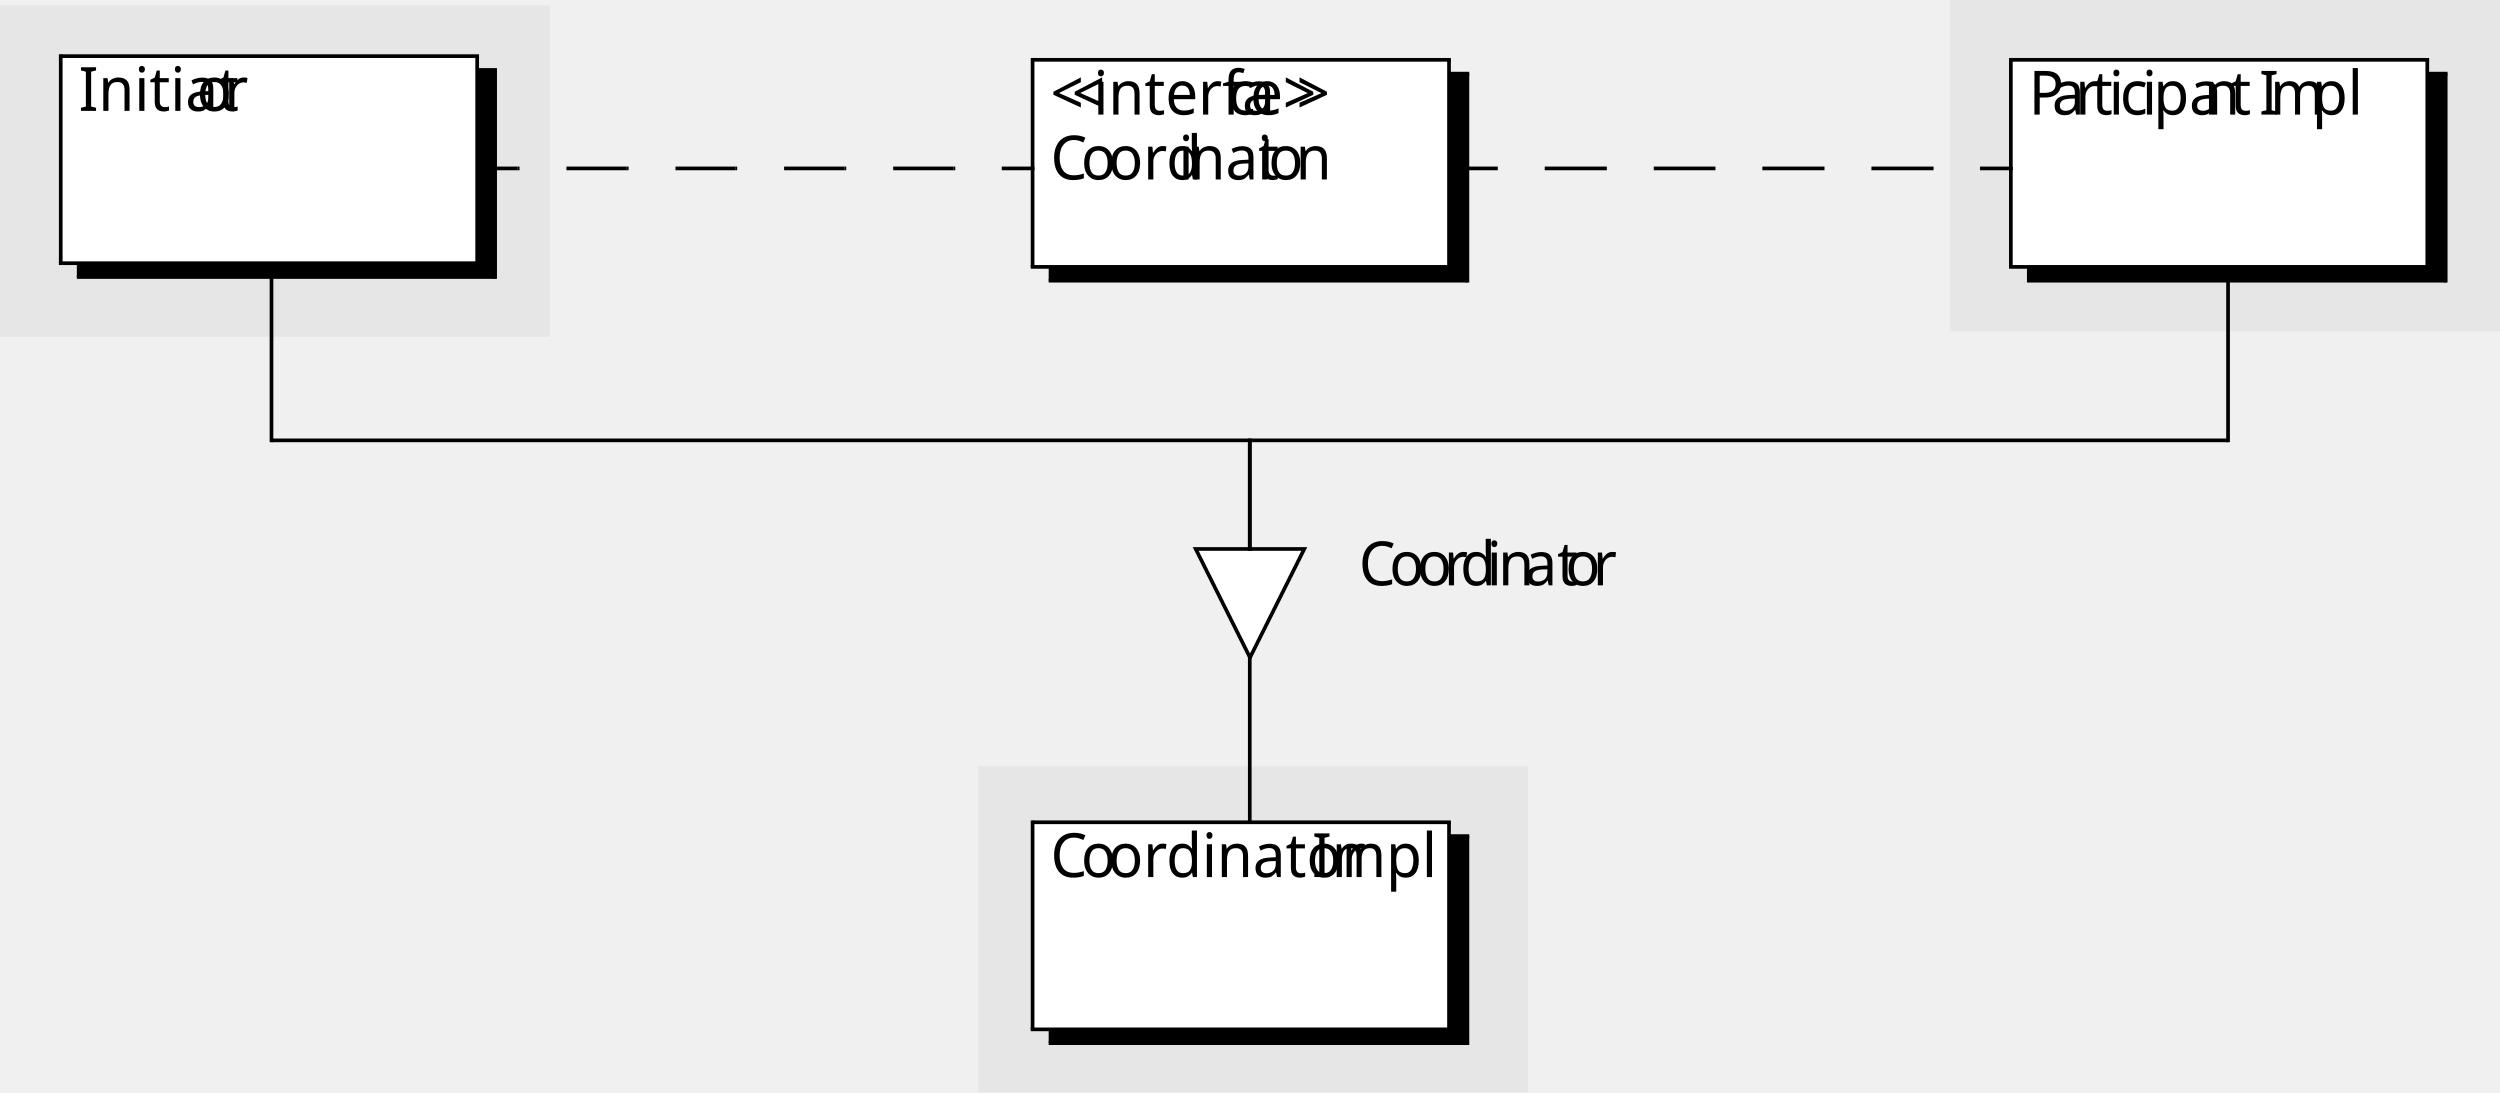
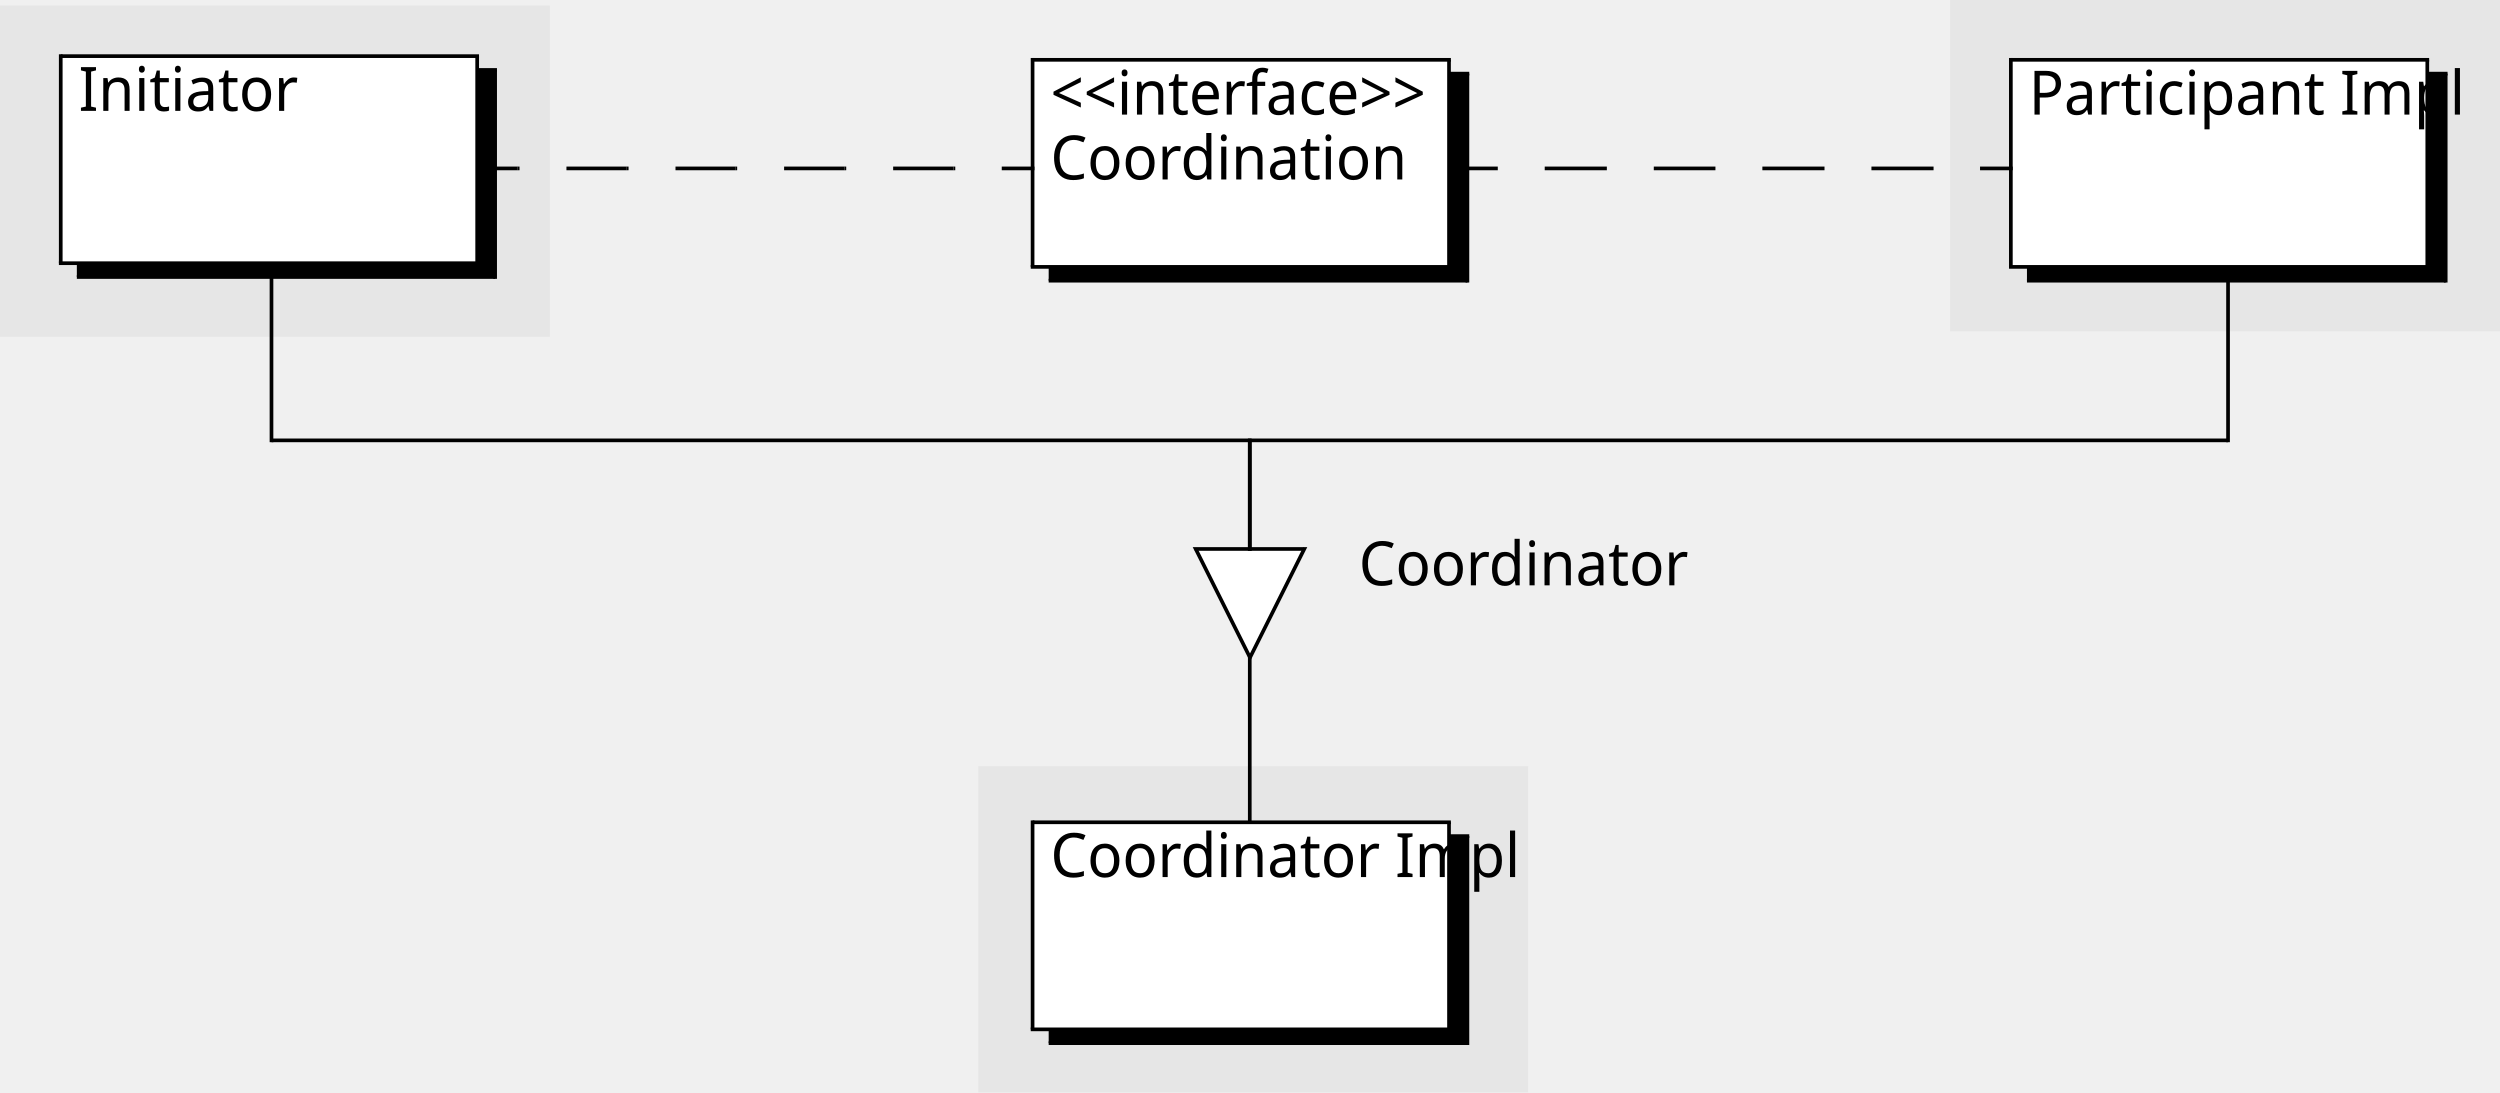
- <svg xmlns="http://www.w3.org/2000/svg" version="1.1" id="Layer_1" x="0px" y="0px" width="325.98px" height="142.44px" viewBox="0 0 325.98 142.44" style="enable-background:new 0 0 325.98 142.44;" xml:space="preserve">
-   <rect x="127.56" y="99.9" style="fill:#E6E6E6;" width="71.701" height="42.54" />
-   <rect x="254.28" style="fill:#E6E6E6;" width="71.7" height="43.2" />
+ <svg xmlns="http://www.w3.org/2000/svg" version="1.1" id="Layer_1" x="0px" y="0px" width="325.98px" height="142.439px" viewBox="0 0 325.98 142.439" enable-background="new 0 0 325.98 142.439" xml:space="preserve">
+   <rect x="127.56" y="99.9" fill="#E6E6E6" width="71.701" height="42.54" />
+   <rect x="254.279" y="0" fill="#E6E6E6" width="71.701" height="43.2" />
  <rect x="264.54" y="9.6" width="54.36" height="27" />
  <rect x="264.54" y="9.36" width="54.601" height="0.48" />
-   <rect x="318.66" y="9.6" width="0.48" height="27.24" />
-   <rect x="264.299" y="36.36" width="54.601" height="0.48" />
+   <rect x="318.66" y="9.6" width="0.479" height="27.24" />
+   <rect x="264.299" y="36.36" width="54.602" height="0.48" />
  <rect x="264.299" y="9.36" width="0.48" height="27.24" />
-   <rect x="262.2" y="7.8" style="fill:#FFFFFF;" width="54.3" height="27" />
+   <rect x="262.2" y="7.8" fill="#FFFFFF" width="54.3" height="27" />
  <rect x="262.2" y="7.56" width="54.54" height="0.48" />
  <rect x="316.26" y="7.8" width="0.479" height="27.24" />
  <rect x="261.959" y="34.56" width="54.54" height="0.48" />
  <rect x="261.959" y="7.56" width="0.48" height="27.24" />
-   <text transform="matrix(1 0 0 1.0522 264.5396 14.9399)">
-     <tspan x="0" y="0" style="font-family:'ProductusOSGiBookc'; font-size:7.584;">P</tspan>
-     <tspan x="3.019" y="0" style="font-family:'ProductusOSGiBookc'; font-size:7.584;">a</tspan>
-     <tspan x="6.067" y="0" style="font-family:'ProductusOSGiBookc'; font-size:7.584;">r</tspan>
-     <tspan x="8.221" y="0" style="font-family:'ProductusOSGiBookc'; font-size:7.584;">t</tspan>
-     <tspan x="10.436" y="0" style="font-family:'ProductusOSGiBookc'; font-size:7.584;">i</tspan>
-     <tspan x="11.876" y="0" style="font-family:'ProductusOSGiBookc'; font-size:7.584;">c</tspan>
-     <tspan x="14.758" y="0" style="font-family:'ProductusOSGiBookc'; font-size:7.584;">i</tspan>
-     <tspan x="16.252" y="0" style="font-family:'ProductusOSGiBookc'; font-size:7.584;">pa</tspan>
-     <tspan x="22.851" y="0" style="font-family:'ProductusOSGiBookc'; font-size:7.584;">n</tspan>
-     <tspan x="26.271" y="0" style="font-family:'ProductusOSGiBookc'; font-size:7.584;">t</tspan>
-     <tspan x="28.485" y="0" style="font-family:'ProductusOSGiBookc'; font-size:7.584;"> </tspan>
-     <tspan x="30.04" y="0" style="font-family:'ProductusOSGiBookc'; font-size:7.584;">I</tspan>
-     <tspan x="31.48" y="0" style="font-family:'ProductusOSGiBookc'; font-size:7.584;">m</tspan>
-     <tspan x="36.934" y="0" style="font-family:'ProductusOSGiBookc'; font-size:7.584;">pl</tspan>
-   </text>
-   <polyline style="fill-rule:evenodd;clip-rule:evenodd;fill:#FFFFFF;" points="155.879,71.58 162.959,85.74 170.04,71.58 " />
-   <polyline points="156.12,71.46 163.2,85.62 163.2,85.86 162.78,85.62 169.86,71.46 170.04,71.34 170.459,71.34 163.2,85.86   162.959,86.28 162.78,85.86 155.7,71.7 " />
+   <text transform="matrix(0.9504 0 0 1 264.5391 14.9397)" font-family="'ProductusOSGiBookc'" font-size="7.98">Participant Impl</text>
+   <polyline fill="#FFFFFF" points="155.879,71.58 162.959,85.74 170.04,71.58 " />
+   <polyline points="156.12,71.46 163.2,85.62 163.2,85.86 162.78,85.62 169.859,71.46 170.04,71.34 170.459,71.34 163.2,85.86   162.959,86.281 162.78,85.86 155.7,71.7 " />
  <polyline points="170.04,71.82 155.879,71.82 155.7,71.7 155.52,71.34 170.04,71.34 " />
-   <rect y="0.72" style="fill:#E6E6E6;" width="71.7" height="43.2" />
+   <rect y="0.72" fill="#E6E6E6" width="71.7" height="43.2" />
  <rect x="10.26" y="9.12" width="54.3" height="27" />
-   <rect x="10.26" y="8.88" width="54.54" height="0.48" />
-   <rect x="64.32" y="9.12" width="0.48" height="27.24" />
-   <rect x="10.02" y="35.88" width="54.54" height="0.48" />
+   <rect x="10.26" y="8.88" width="54.54" height="0.479" />
+   <rect x="64.32" y="9.12" width="0.48" height="27.239" />
+   <rect x="10.02" y="35.88" width="54.54" height="0.479" />
  <rect x="10.02" y="8.88" width="0.48" height="27.24" />
-   <rect x="7.92" y="7.32" style="fill:#FFFFFF;" width="54.3" height="27" />
-   <rect x="7.92" y="7.08" width="54.54" height="0.48" />
+   <rect x="7.92" y="7.32" fill="#FFFFFF" width="54.3" height="27" />
+   <rect x="7.92" y="7.08" width="54.54" height="0.479" />
  <rect x="61.98" y="7.32" width="0.48" height="27.24" />
-   <rect x="7.68" y="34.08" width="54.54" height="0.48" />
-   <rect x="7.68" y="7.08" width="0.48" height="27.24" />
-   <text transform="matrix(1 0 0 1.0522 10.2598 14.46)">
-     <tspan x="0" y="0" style="font-family:'ProductusOSGiBookc'; font-size:7.584;">Initiat</tspan>
-     <tspan x="15.395" y="0" style="font-family:'ProductusOSGiBookc'; font-size:7.584;">o</tspan>
-     <tspan x="18.99" y="0" style="font-family:'ProductusOSGiBookc'; font-size:7.584;">r</tspan>
-   </text>
+   <rect x="7.68" y="34.08" width="54.54" height="0.479" />
+   <rect x="7.68" y="7.08" width="0.48" height="27.239" />
+   <text transform="matrix(0.9504 0 0 1 10.2598 14.4602)" font-family="'ProductusOSGiBookc'" font-size="7.98">Initiator</text>
  <rect x="136.98" y="109.02" width="54.359" height="27" />
-   <rect x="136.98" y="108.78" width="54.6" height="0.48" />
+   <rect x="136.98" y="108.781" width="54.6" height="0.479" />
  <rect x="191.1" y="109.02" width="0.479" height="27.24" />
-   <rect x="136.74" y="135.78" width="54.6" height="0.48" />
-   <rect x="136.74" y="108.78" width="0.48" height="27.24" />
-   <rect x="134.64" y="107.22" style="fill:#FFFFFF;" width="54.3" height="27" />
-   <rect x="134.64" y="106.98" width="54.541" height="0.48" />
-   <rect x="188.7" y="107.22" width="0.48" height="27.24" />
+   <rect x="136.74" y="135.781" width="54.6" height="0.479" />
+   <rect x="136.74" y="108.781" width="0.48" height="27.239" />
+   <rect x="134.64" y="107.22" fill="#FFFFFF" width="54.299" height="27" />
+   <rect x="134.64" y="106.98" width="54.542" height="0.48" />
+   <rect x="188.7" y="107.22" width="0.479" height="27.24" />
  <rect x="134.4" y="133.98" width="54.54" height="0.48" />
  <rect x="134.4" y="106.98" width="0.48" height="27.24" />
-   <text transform="matrix(1 0 0 1.0522 136.98 114.3599)">
-     <tspan x="0" y="0" style="font-family:'ProductusOSGiBookc'; font-size:7.584;">C</tspan>
-     <tspan x="3.966" y="0" style="font-family:'ProductusOSGiBookc'; font-size:7.584;">o</tspan>
-     <tspan x="7.508" y="0" style="font-family:'ProductusOSGiBookc'; font-size:7.584;">ordinator</tspan>
-     <tspan x="32.604" y="0" style="font-family:'ProductusOSGiBookc'; font-size:7.584;"> </tspan>
-     <tspan x="34.105" y="0" style="font-family:'ProductusOSGiBookc'; font-size:7.584;">Impl</tspan>
-   </text>
+   <text transform="matrix(0.9504 0 0 1 136.98 114.3606)" font-family="'ProductusOSGiBookc'" font-size="7.98">Coordinator Impl</text>
  <rect x="162.72" y="85.5" width="0.479" height="21.78" />
  <rect x="35.16" y="35.88" width="0.48" height="21.78" />
  <rect x="35.4" y="57.18" width="127.8" height="0.48" />
-   <rect x="162.72" y="57.42" width="0.479" height="14.4" />
-   <rect x="290.28" y="35.88" width="0.48" height="21.78" />
-   <rect x="162.72" y="57.18" width="127.8" height="0.48" />
-   <rect x="162.72" y="57.42" width="0.479" height="14.4" />
-   <text transform="matrix(1 0 0 1.0522 177.1802 76.3198)">
-     <tspan x="0" y="0" style="font-family:'ProductusOSGiBookc'; font-size:7.584;">C</tspan>
-     <tspan x="3.967" y="0" style="font-family:'ProductusOSGiBookc'; font-size:7.584;">o</tspan>
-     <tspan x="7.562" y="0" style="font-family:'ProductusOSGiBookc'; font-size:7.584;">o</tspan>
-     <tspan x="11.103" y="0" style="font-family:'ProductusOSGiBookc'; font-size:7.584;">r</tspan>
-     <tspan x="13.204" y="0" style="font-family:'ProductusOSGiBookc'; font-size:7.584;">d</tspan>
-     <tspan x="16.685" y="0" style="font-family:'ProductusOSGiBookc'; font-size:7.584;">i</tspan>
-     <tspan x="18.179" y="0" style="font-family:'ProductusOSGiBookc'; font-size:7.584;">n</tspan>
-     <tspan x="21.6" y="0" style="font-family:'ProductusOSGiBookc'; font-size:7.584;">at</tspan>
-     <tspan x="26.931" y="0" style="font-family:'ProductusOSGiBookc'; font-size:7.584;">o</tspan>
-     <tspan x="30.525" y="0" style="font-family:'ProductusOSGiBookc'; font-size:7.584;">r</tspan>
-   </text>
+   <rect x="162.72" y="57.42" width="0.479" height="14.399" />
+   <rect x="290.279" y="35.88" width="0.48" height="21.78" />
+   <rect x="162.72" y="57.18" width="127.799" height="0.48" />
+   <rect x="162.72" y="57.42" width="0.479" height="14.399" />
+   <text transform="matrix(0.9504 0 0 1 177.1797 76.3206)" font-family="'ProductusOSGiBookc'" font-size="7.98">Coordinator</text>
  <rect x="136.98" y="9.6" width="54.359" height="27" />
  <rect x="136.98" y="9.36" width="54.6" height="0.48" />
  <rect x="191.1" y="9.6" width="0.479" height="27.24" />
  <rect x="136.74" y="36.36" width="54.6" height="0.48" />
  <rect x="136.74" y="9.36" width="0.48" height="27.24" />
-   <rect x="134.64" y="7.8" style="fill:#FFFFFF;" width="54.3" height="27" />
-   <rect x="134.64" y="7.56" width="54.541" height="0.48" />
-   <rect x="188.7" y="7.8" width="0.48" height="27.24" />
+   <rect x="134.64" y="7.8" fill="#FFFFFF" width="54.299" height="27" />
+   <rect x="134.64" y="7.56" width="54.542" height="0.48" />
+   <rect x="188.7" y="7.8" width="0.479" height="27.24" />
  <rect x="134.4" y="34.56" width="54.54" height="0.48" />
  <rect x="134.4" y="7.56" width="0.48" height="27.24" />
-   <text transform="matrix(1 0 0 1.0522 136.98 14.9399)">
-     <tspan x="0" y="0" style="font-family:'ProductusOSGiBookc'; font-size:7.584;">&lt;</tspan>
-     <tspan x="2.776" y="0" style="font-family:'ProductusOSGiBookc'; font-size:7.584;">&lt;</tspan>
-     <tspan x="5.589" y="0" style="font-family:'ProductusOSGiBookc'; font-size:7.584;">interfa</tspan>
-     <tspan x="23.093" y="0" style="font-family:'ProductusOSGiBookc'; font-size:7.584;">c</tspan>
-     <tspan x="26.028" y="0" style="font-family:'ProductusOSGiBookc'; font-size:7.584;">e&gt;</tspan>
-     <tspan x="32.095" y="0" style="font-family:'ProductusOSGiBookc'; font-size:7.584;">&gt;</tspan>
-   </text>
-   <text transform="matrix(1 0 0 1.0522 136.98 23.4004)">
-     <tspan x="0" y="0" style="font-family:'ProductusOSGiBookc'; font-size:7.584;">C</tspan>
-     <tspan x="3.966" y="0" style="font-family:'ProductusOSGiBookc'; font-size:7.584;">o</tspan>
-     <tspan x="7.508" y="0" style="font-family:'ProductusOSGiBookc'; font-size:7.584;">ord</tspan>
-     <tspan x="16.692" y="0" style="font-family:'ProductusOSGiBookc'; font-size:7.584;">i</tspan>
-     <tspan x="18.134" y="0" style="font-family:'ProductusOSGiBookc'; font-size:7.584;">nat</tspan>
-     <tspan x="26.953" y="0" style="font-family:'ProductusOSGiBookc'; font-size:7.584;">i</tspan>
-     <tspan x="28.395" y="0" style="font-family:'ProductusOSGiBookc'; font-size:7.584;">o</tspan>
-     <tspan x="31.974" y="0" style="font-family:'ProductusOSGiBookc'; font-size:7.584;">n</tspan>
-   </text>
+   <text transform="matrix(0.9504 0 0 1 136.98 14.9397)" font-family="'ProductusOSGiBookc'" font-size="7.98">&lt;&lt;interface&gt;&gt;</text>
+   <text transform="matrix(0.9504 0 0 1 136.98 23.4006)" font-family="'ProductusOSGiBookc'" font-size="7.98">Coordination</text>
  <rect x="258.18" y="21.72" width="4.26" height="0.48" />
-   <rect x="244.02" y="21.72" width="8.1" height="0.48" />
-   <rect x="229.799" y="21.72" width="8.101" height="0.48" />
-   <rect x="215.64" y="21.72" width="8.04" height="0.48" />
+   <rect x="244.02" y="21.72" width="8.101" height="0.48" />
+   <rect x="229.799" y="21.72" width="8.102" height="0.48" />
+   <rect x="215.641" y="21.72" width="8.039" height="0.48" />
  <rect x="201.419" y="21.72" width="8.101" height="0.48" />
  <rect x="191.1" y="21.72" width="4.199" height="0.48" />
  <rect x="130.62" y="21.72" width="4.26" height="0.48" />
  <rect x="124.32" y="21.72" width="0.24" height="0.48" />
  <rect x="116.46" y="21.72" width="7.86" height="0.48" />
  <rect x="110.1" y="21.72" width="0.24" height="0.48" />
  <rect x="102.24" y="21.72" width="7.86" height="0.48" />
  <rect x="95.88" y="21.72" width="0.24" height="0.48" />
  <rect x="88.08" y="21.72" width="7.8" height="0.48" />
  <rect x="81.72" y="21.72" width="0.24" height="0.48" />
  <rect x="73.86" y="21.72" width="7.86" height="0.48" />
  <rect x="67.5" y="21.72" width="0.24" height="0.48" />
  <rect x="63.54" y="21.72" width="3.96" height="0.48" />
</svg>
